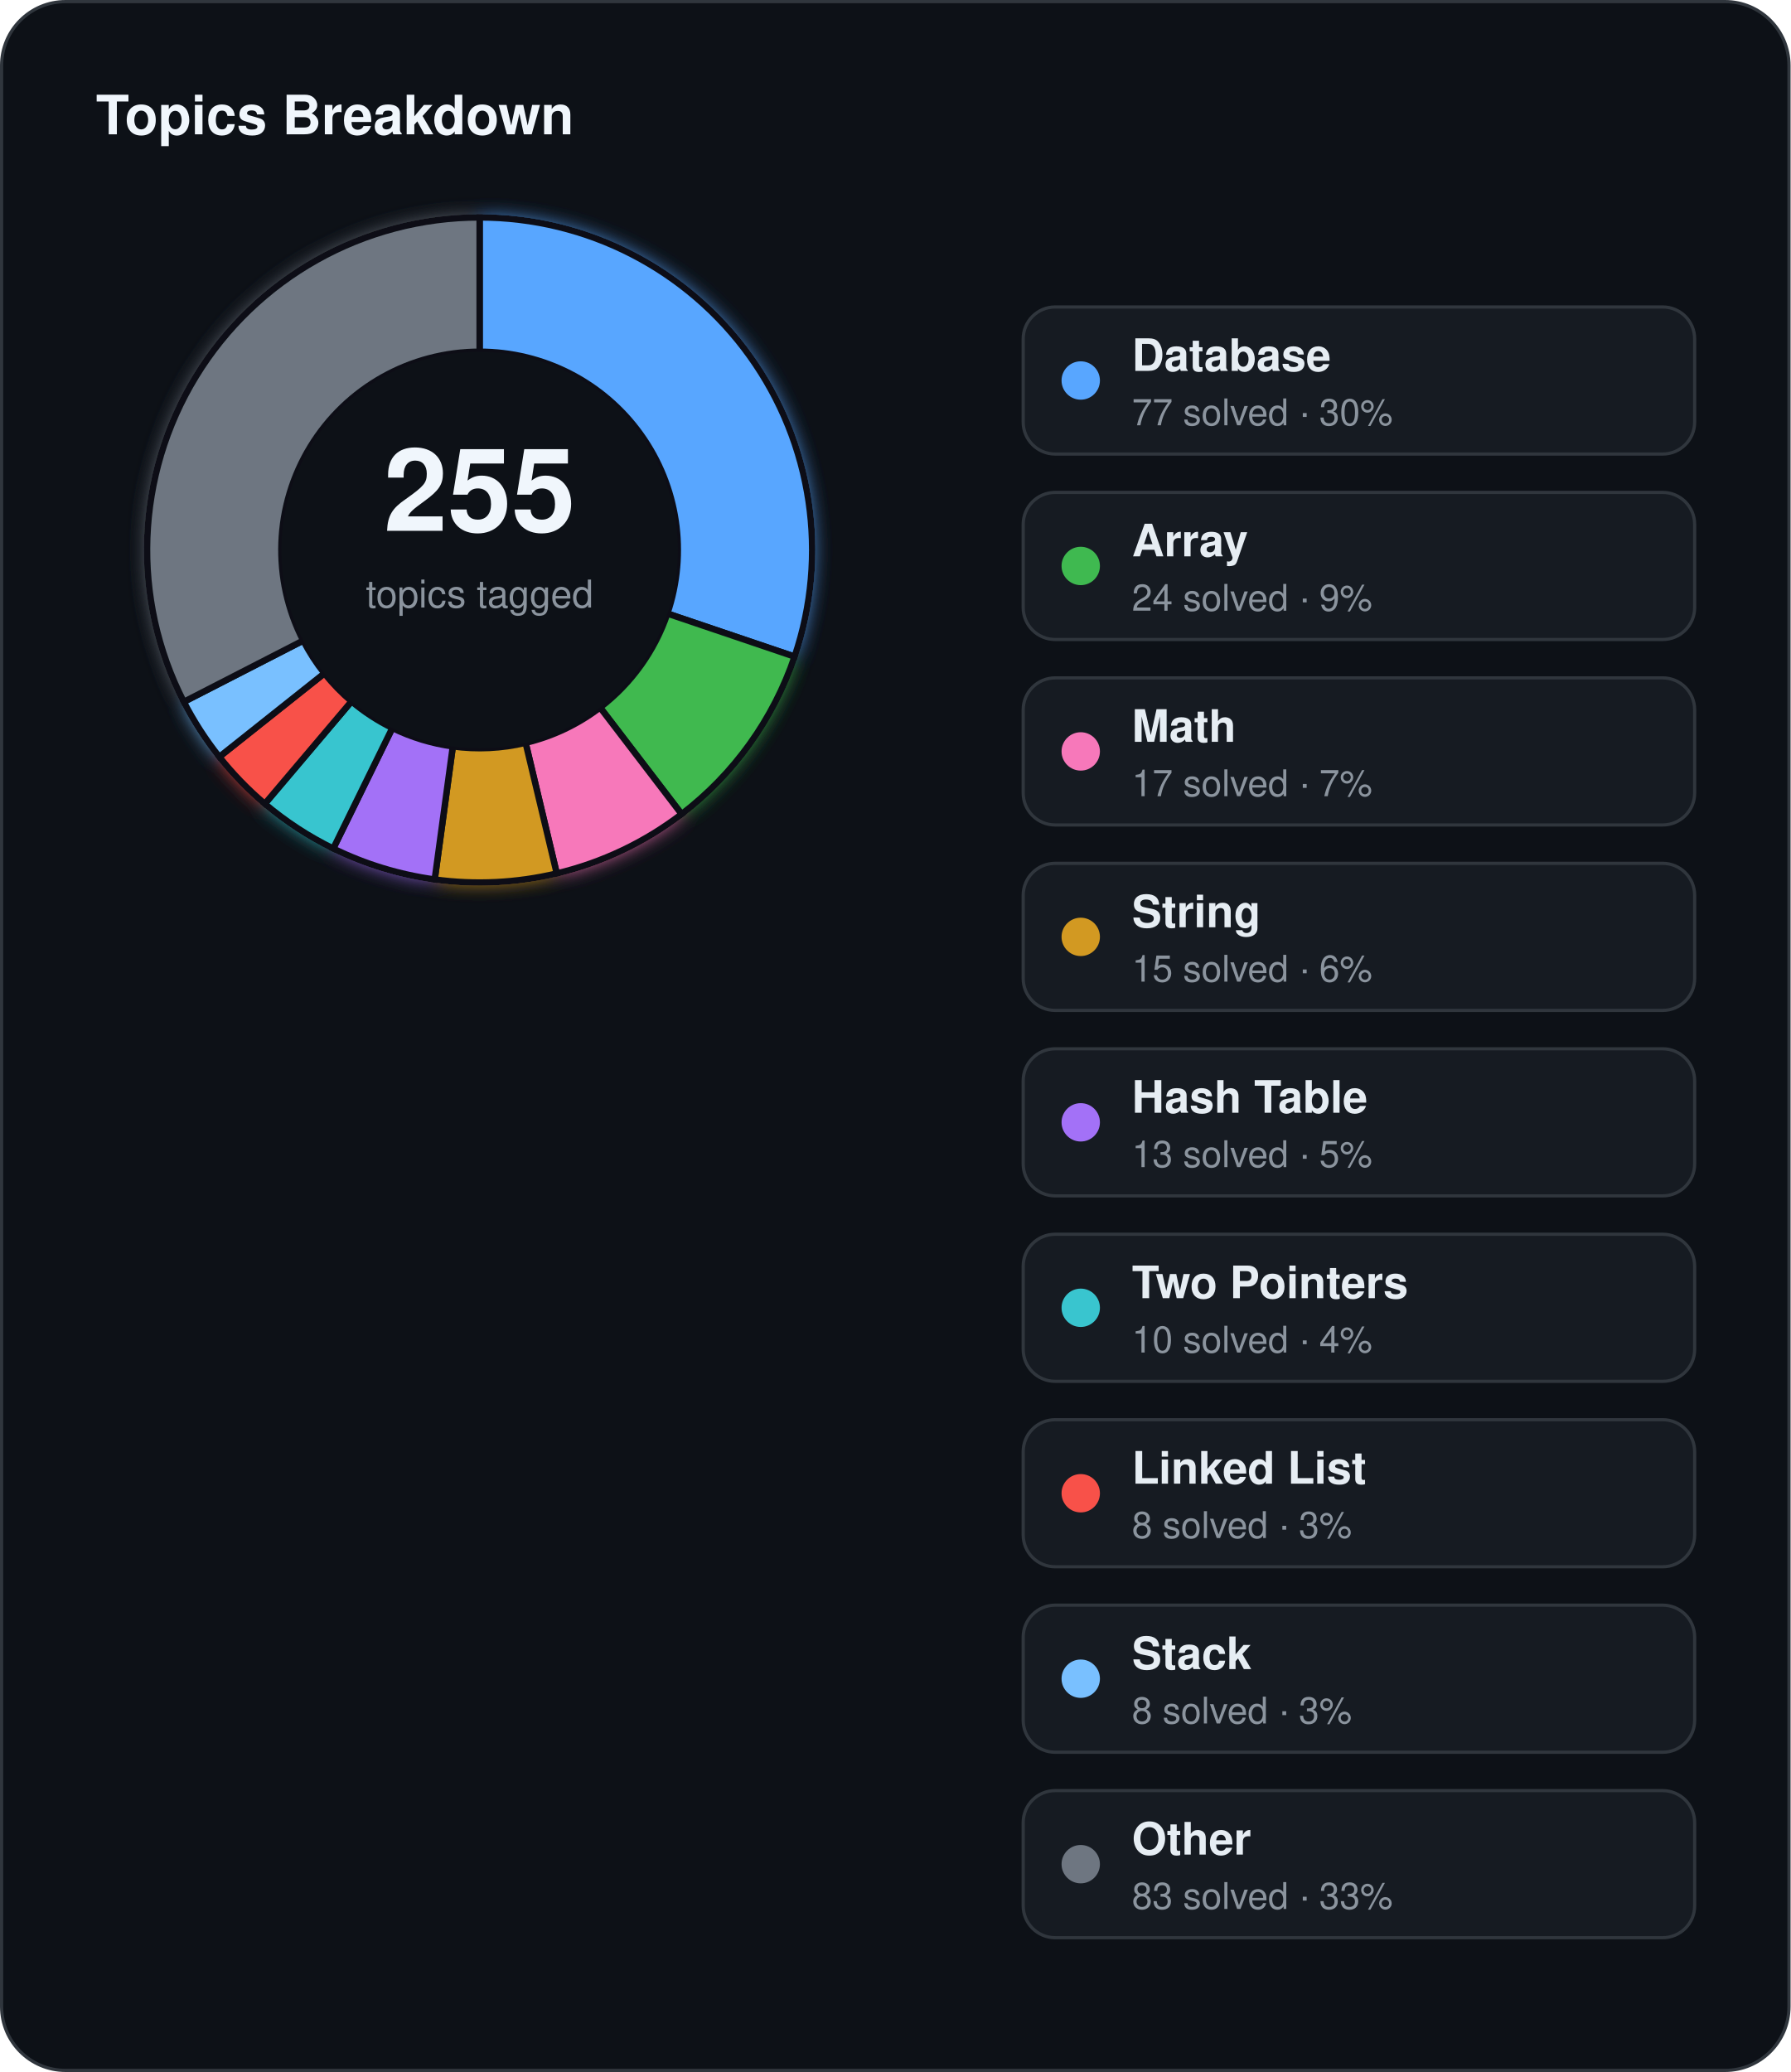
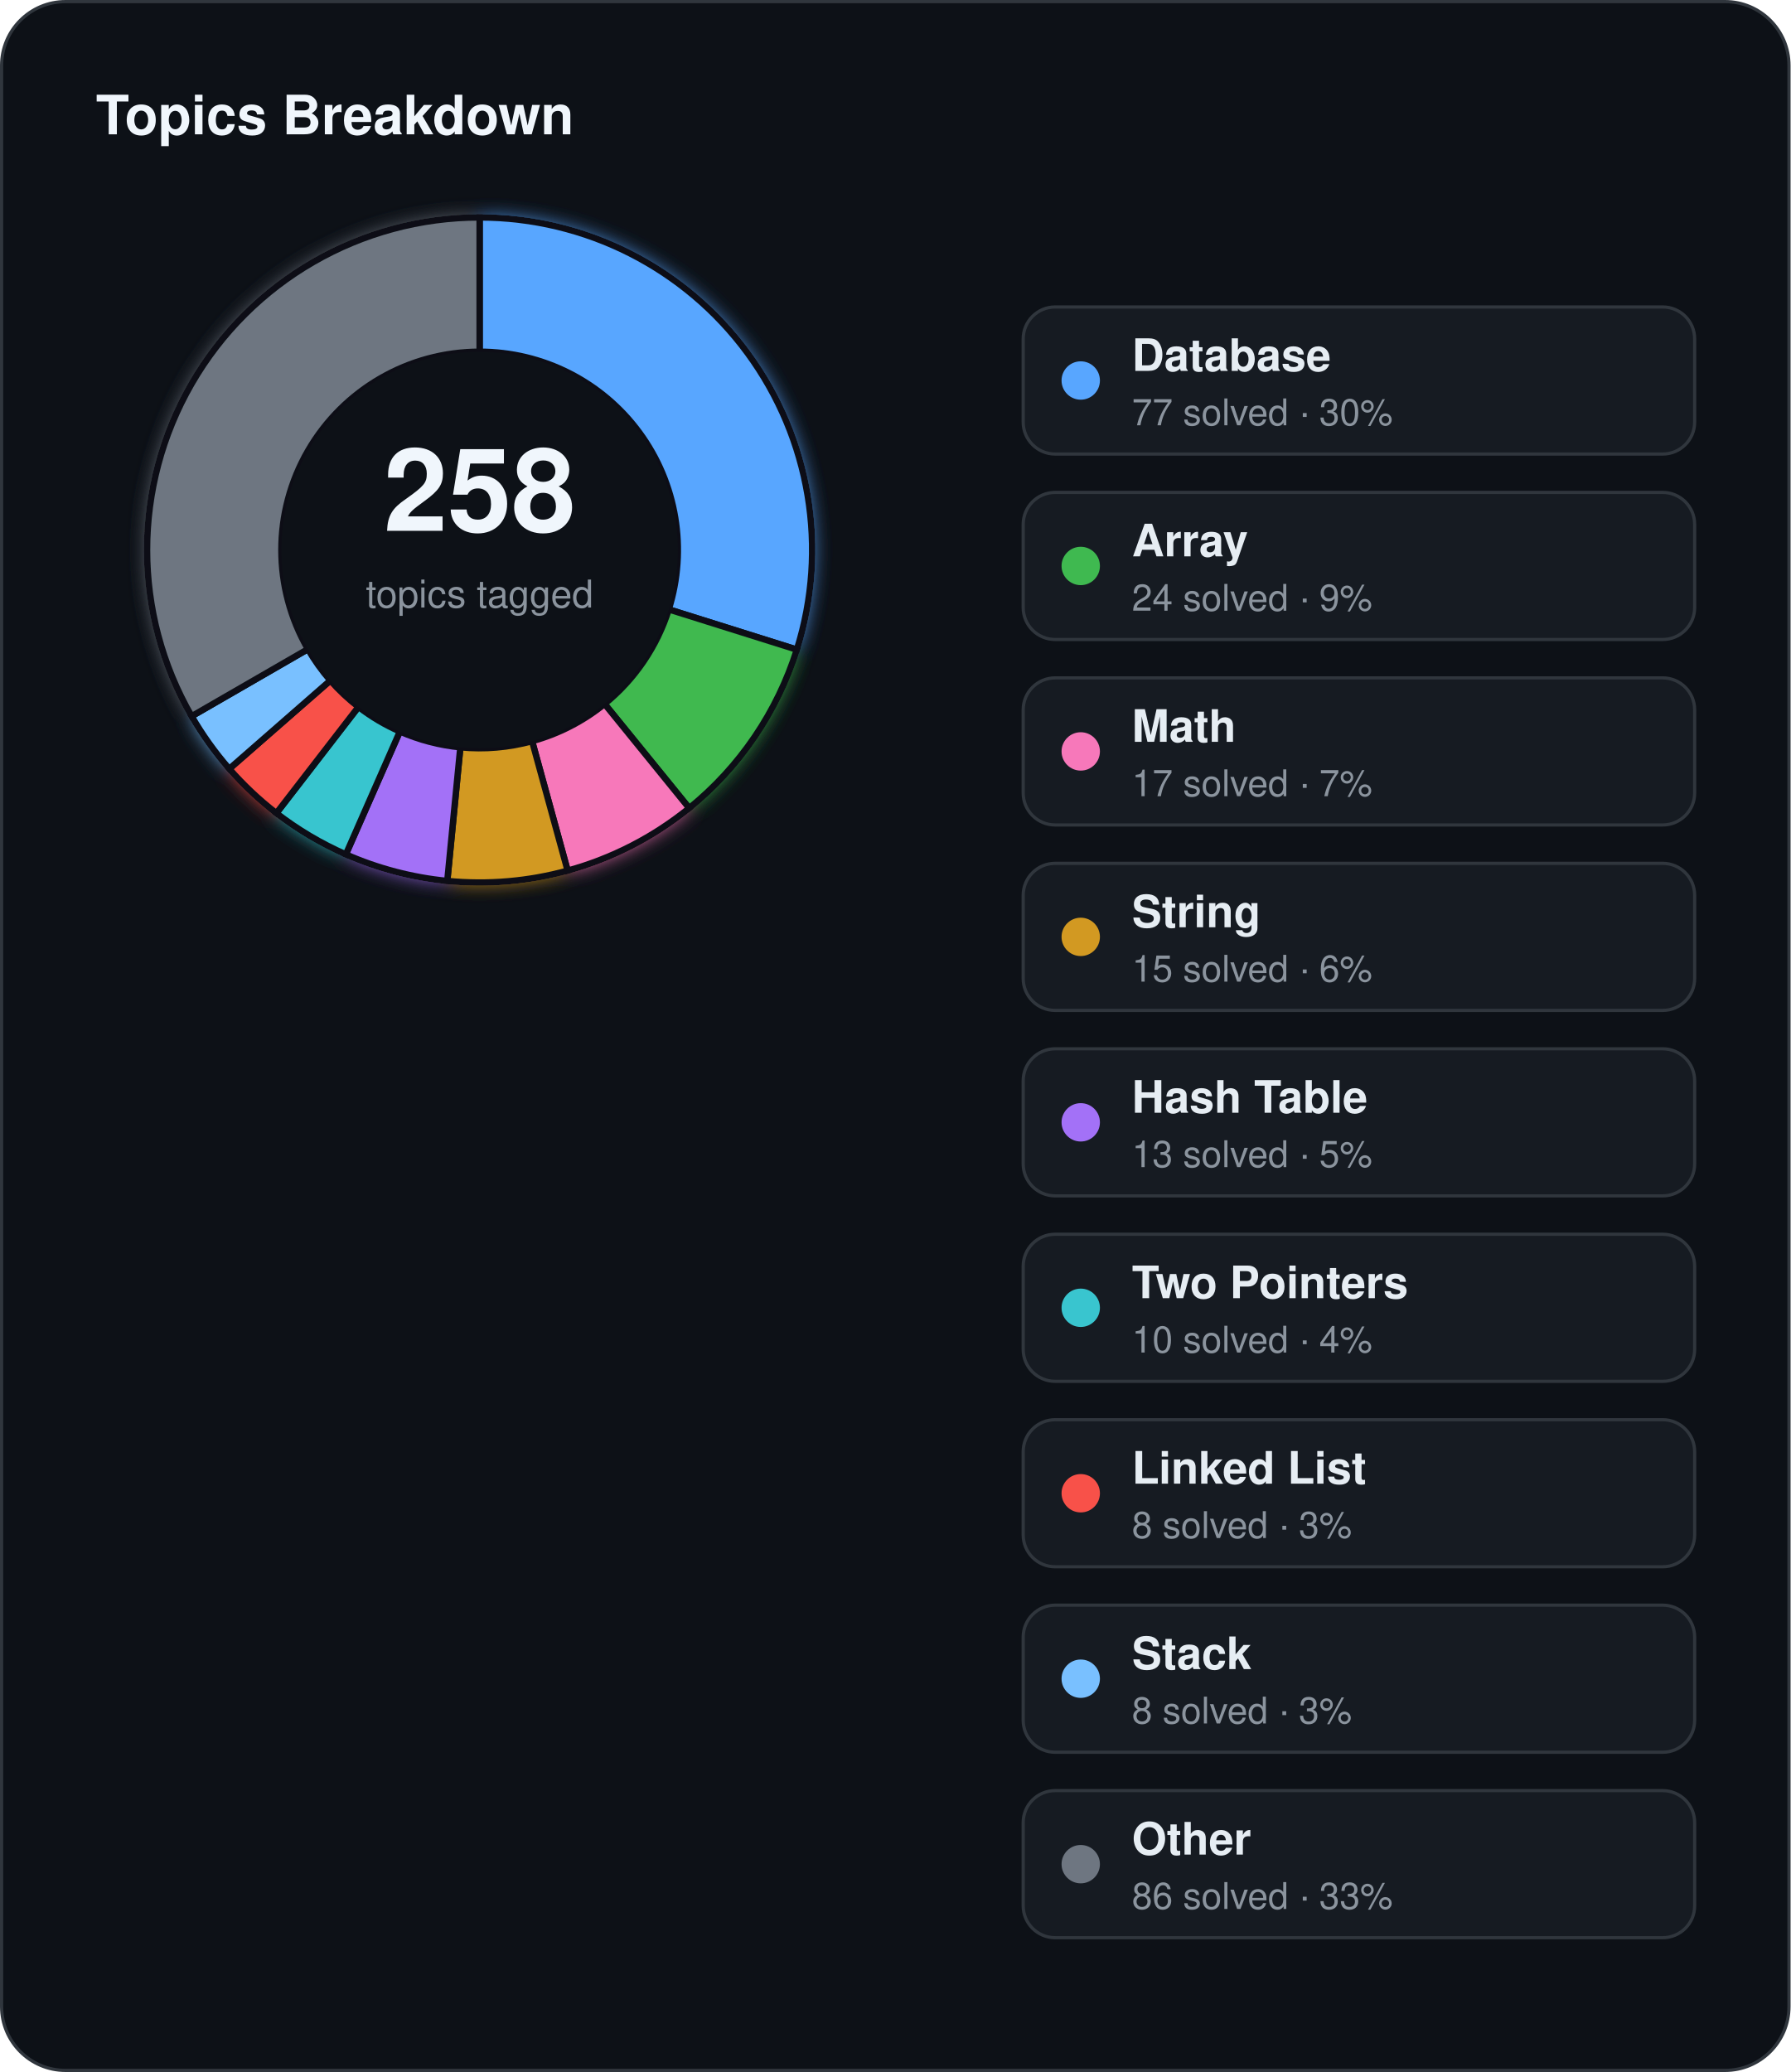
<svg xmlns="http://www.w3.org/2000/svg" width="560" height="648" viewBox="0 0 560 648">
  <defs>
    <filter id="topics-glow" x="-60%" y="-60%" width="220%" height="220%">
      <feGaussianBlur stdDeviation="3" result="blur" />
      <feMerge>
        <feMergeNode in="blur" />
        <feMergeNode in="SourceGraphic" />
      </feMerge>
    </filter>
  </defs>
  <rect x="0.5" y="0.5" width="559" height="647" rx="20" fill="#0d1117" stroke="#30363d" stroke-width="1" />
  <text x="30" y="42" fill="#f0f6fc" font-family="Segoe UI, Helvetica, Arial, sans-serif" font-size="17" font-weight="700">Topics Breakdown</text>
  <g filter="url(#topics-glow)">
-     <path d="M 150.00,68.00 A 104,104 0 0 1 248.51,205.35 L 208.72,191.88 A 62,62 0 0 0 150.00,110.00 Z" fill="#58a6ff" stroke="#0d1117" stroke-width="2" />
-     <path d="M 248.51,205.35 A 104,104 0 0 1 213.18,254.61 L 187.67,221.25 A 62,62 0 0 0 208.72,191.88 Z" fill="#3fb950" stroke="#0d1117" stroke-width="2" />
-     <path d="M 213.18,254.61 A 104,104 0 0 1 174.12,273.16 L 164.38,232.31 A 62,62 0 0 0 187.67,221.25 Z" fill="#f778ba" stroke="#0d1117" stroke-width="2" />
-     <path d="M 174.12,273.16 A 104,104 0 0 1 135.95,275.05 L 141.62,233.43 A 62,62 0 0 0 164.38,232.31 Z" fill="#d29922" stroke="#0d1117" stroke-width="2" />
-     <path d="M 135.95,275.05 A 104,104 0 0 1 104.22,265.38 L 122.71,227.67 A 62,62 0 0 0 141.62,233.43 Z" fill="#a371f7" stroke="#0d1117" stroke-width="2" />
-     <path d="M 104.22,265.38 A 104,104 0 0 1 82.82,251.39 L 109.95,219.33 A 62,62 0 0 0 122.71,227.67 Z" fill="#39c5cf" stroke="#0d1117" stroke-width="2" />
-     <path d="M 82.82,251.39 A 104,104 0 0 1 68.58,236.70 L 101.46,210.57 A 62,62 0 0 0 109.95,219.33 Z" fill="#f85149" stroke="#0d1117" stroke-width="2" />
-     <path d="M 68.58,236.70 A 104,104 0 0 1 57.48,219.50 L 94.84,200.32 A 62,62 0 0 0 101.46,210.57 Z" fill="#79c0ff" stroke="#0d1117" stroke-width="2" />
-     <path d="M 57.48,219.50 A 104,104 0 0 1 150.00,68.00 L 150.00,110.00 A 62,62 0 0 0 94.84,200.32 Z" fill="#6e7681" stroke="#0d1117" stroke-width="2" />
+     <path d="M 150.00,68.00 A 104,104 0 0 1 249.22,203.17 L 209.15,190.58 A 62,62 0 0 0 150.00,110.00 Z" fill="#58a6ff" stroke="#0d1117" stroke-width="2" />
+     <path d="M 249.22,203.17 A 104,104 0 0 1 215.55,252.74 L 189.08,220.14 A 62,62 0 0 0 209.15,190.58 Z" fill="#3fb950" stroke="#0d1117" stroke-width="2" />
+     <path d="M 215.55,252.74 A 104,104 0 0 1 177.53,272.29 L 166.41,231.79 A 62,62 0 0 0 189.08,220.14 Z" fill="#f778ba" stroke="#0d1117" stroke-width="2" />
+     <path d="M 177.53,272.29 A 104,104 0 0 1 139.88,275.51 L 143.97,233.71 A 62,62 0 0 0 166.41,231.79 Z" fill="#d29922" stroke="#0d1117" stroke-width="2" />
+     <path d="M 139.88,275.51 A 104,104 0 0 1 108.16,267.21 L 125.06,228.76 A 62,62 0 0 0 143.97,233.71 Z" fill="#a371f7" stroke="#0d1117" stroke-width="2" />
+     <path d="M 108.16,267.21 A 104,104 0 0 1 86.44,254.32 L 112.11,221.07 A 62,62 0 0 0 125.06,228.76 Z" fill="#39c5cf" stroke="#0d1117" stroke-width="2" />
+     <path d="M 86.44,254.32 A 104,104 0 0 1 71.70,240.45 L 103.32,212.81 A 62,62 0 0 0 112.11,221.07 Z" fill="#f85149" stroke="#0d1117" stroke-width="2" />
+     <path d="M 71.70,240.45 A 104,104 0 0 1 59.93,224.00 L 96.31,203.00 A 62,62 0 0 0 103.32,212.81 Z" fill="#79c0ff" stroke="#0d1117" stroke-width="2" />
+     <path d="M 59.93,224.00 A 104,104 0 0 1 150.00,68.00 L 150.00,110.00 A 62,62 0 0 0 96.31,203.00 Z" fill="#6e7681" stroke="#0d1117" stroke-width="2" />
  </g>
  <circle cx="150" cy="172" r="62" fill="#0d1117" />
-   <text x="150" y="166" text-anchor="middle" fill="#f0f6fc" font-family="Segoe UI, Helvetica, Arial, sans-serif" font-size="36" font-weight="700">255</text>
+   <text x="150" y="166" text-anchor="middle" fill="#f0f6fc" font-family="Segoe UI, Helvetica, Arial, sans-serif" font-size="36" font-weight="700">258</text>
  <text x="150" y="190" text-anchor="middle" fill="#8b949e" font-family="Segoe UI, Helvetica, Arial, sans-serif" font-size="12">topics tagged</text>
  <rect x="320" y="96" width="210" height="46" rx="10" fill="#161b22" stroke="#30363d" stroke-width="1" />
  <circle cx="338" cy="119" r="6" fill="#58a6ff" />
  <text x="354" y="116" fill="#e6edf3" font-family="Segoe UI, Helvetica, Arial, sans-serif" font-size="14" font-weight="600">Database</text>
  <text x="354" y="133" fill="#8b949e" font-family="Segoe UI, Helvetica, Arial, sans-serif" font-size="11.5">77 solved · 30%</text>
  <rect x="320" y="154" width="210" height="46" rx="10" fill="#161b22" stroke="#30363d" stroke-width="1" />
  <circle cx="338" cy="177" r="6" fill="#3fb950" />
  <text x="354" y="174" fill="#e6edf3" font-family="Segoe UI, Helvetica, Arial, sans-serif" font-size="14" font-weight="600">Array</text>
  <text x="354" y="191" fill="#8b949e" font-family="Segoe UI, Helvetica, Arial, sans-serif" font-size="11.5">24 solved · 9%</text>
  <rect x="320" y="212" width="210" height="46" rx="10" fill="#161b22" stroke="#30363d" stroke-width="1" />
  <circle cx="338" cy="235" r="6" fill="#f778ba" />
  <text x="354" y="232" fill="#e6edf3" font-family="Segoe UI, Helvetica, Arial, sans-serif" font-size="14" font-weight="600">Math</text>
  <text x="354" y="249" fill="#8b949e" font-family="Segoe UI, Helvetica, Arial, sans-serif" font-size="11.5">17 solved · 7%</text>
  <rect x="320" y="270" width="210" height="46" rx="10" fill="#161b22" stroke="#30363d" stroke-width="1" />
  <circle cx="338" cy="293" r="6" fill="#d29922" />
  <text x="354" y="290" fill="#e6edf3" font-family="Segoe UI, Helvetica, Arial, sans-serif" font-size="14" font-weight="600">String</text>
  <text x="354" y="307" fill="#8b949e" font-family="Segoe UI, Helvetica, Arial, sans-serif" font-size="11.5">15 solved · 6%</text>
  <rect x="320" y="328" width="210" height="46" rx="10" fill="#161b22" stroke="#30363d" stroke-width="1" />
  <circle cx="338" cy="351" r="6" fill="#a371f7" />
  <text x="354" y="348" fill="#e6edf3" font-family="Segoe UI, Helvetica, Arial, sans-serif" font-size="14" font-weight="600">Hash Table</text>
  <text x="354" y="365" fill="#8b949e" font-family="Segoe UI, Helvetica, Arial, sans-serif" font-size="11.5">13 solved · 5%</text>
  <rect x="320" y="386" width="210" height="46" rx="10" fill="#161b22" stroke="#30363d" stroke-width="1" />
  <circle cx="338" cy="409" r="6" fill="#39c5cf" />
  <text x="354" y="406" fill="#e6edf3" font-family="Segoe UI, Helvetica, Arial, sans-serif" font-size="14" font-weight="600">Two Pointers</text>
  <text x="354" y="423" fill="#8b949e" font-family="Segoe UI, Helvetica, Arial, sans-serif" font-size="11.5">10 solved · 4%</text>
  <rect x="320" y="444" width="210" height="46" rx="10" fill="#161b22" stroke="#30363d" stroke-width="1" />
  <circle cx="338" cy="467" r="6" fill="#f85149" />
  <text x="354" y="464" fill="#e6edf3" font-family="Segoe UI, Helvetica, Arial, sans-serif" font-size="14" font-weight="600">Linked List</text>
  <text x="354" y="481" fill="#8b949e" font-family="Segoe UI, Helvetica, Arial, sans-serif" font-size="11.5">8 solved · 3%</text>
  <rect x="320" y="502" width="210" height="46" rx="10" fill="#161b22" stroke="#30363d" stroke-width="1" />
  <circle cx="338" cy="525" r="6" fill="#79c0ff" />
  <text x="354" y="522" fill="#e6edf3" font-family="Segoe UI, Helvetica, Arial, sans-serif" font-size="14" font-weight="600">Stack</text>
  <text x="354" y="539" fill="#8b949e" font-family="Segoe UI, Helvetica, Arial, sans-serif" font-size="11.5">8 solved · 3%</text>
  <rect x="320" y="560" width="210" height="46" rx="10" fill="#161b22" stroke="#30363d" stroke-width="1" />
  <circle cx="338" cy="583" r="6" fill="#6e7681" />
  <text x="354" y="580" fill="#e6edf3" font-family="Segoe UI, Helvetica, Arial, sans-serif" font-size="14" font-weight="600">Other</text>
-   <text x="354" y="597" fill="#8b949e" font-family="Segoe UI, Helvetica, Arial, sans-serif" font-size="11.5">83 solved · 33%</text>
+   <text x="354" y="597" fill="#8b949e" font-family="Segoe UI, Helvetica, Arial, sans-serif" font-size="11.5">86 solved · 33%</text>
</svg>
